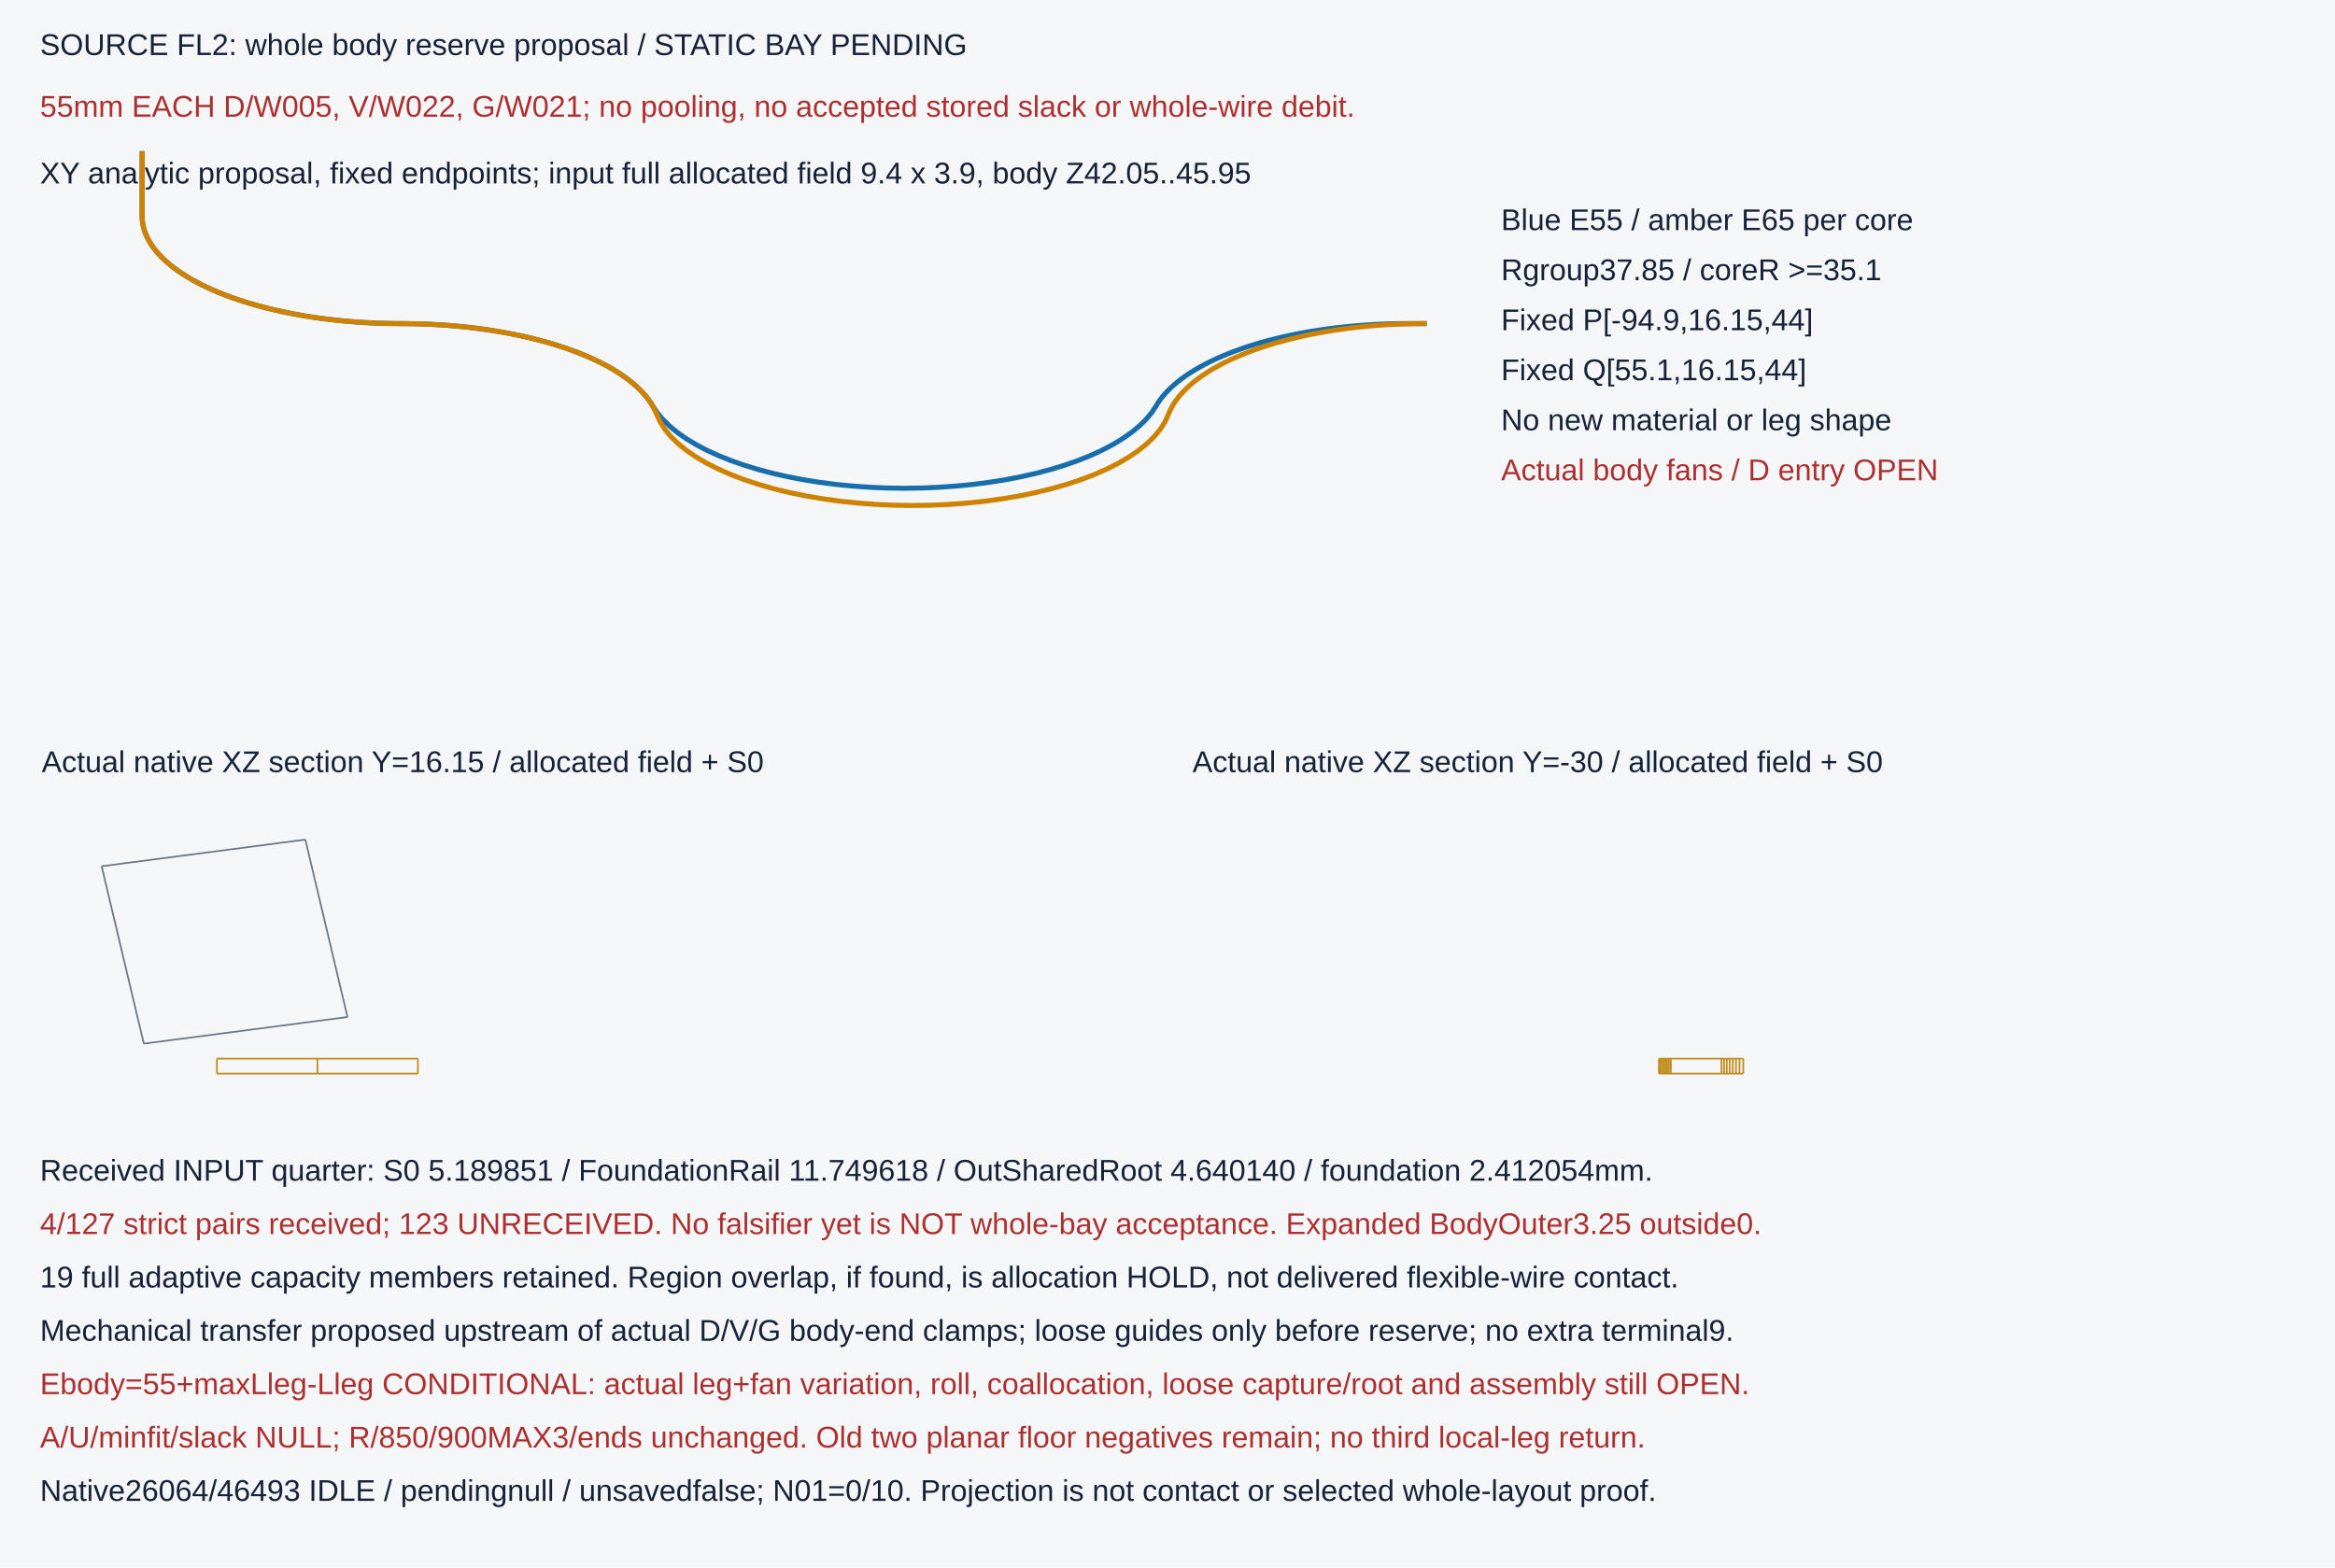
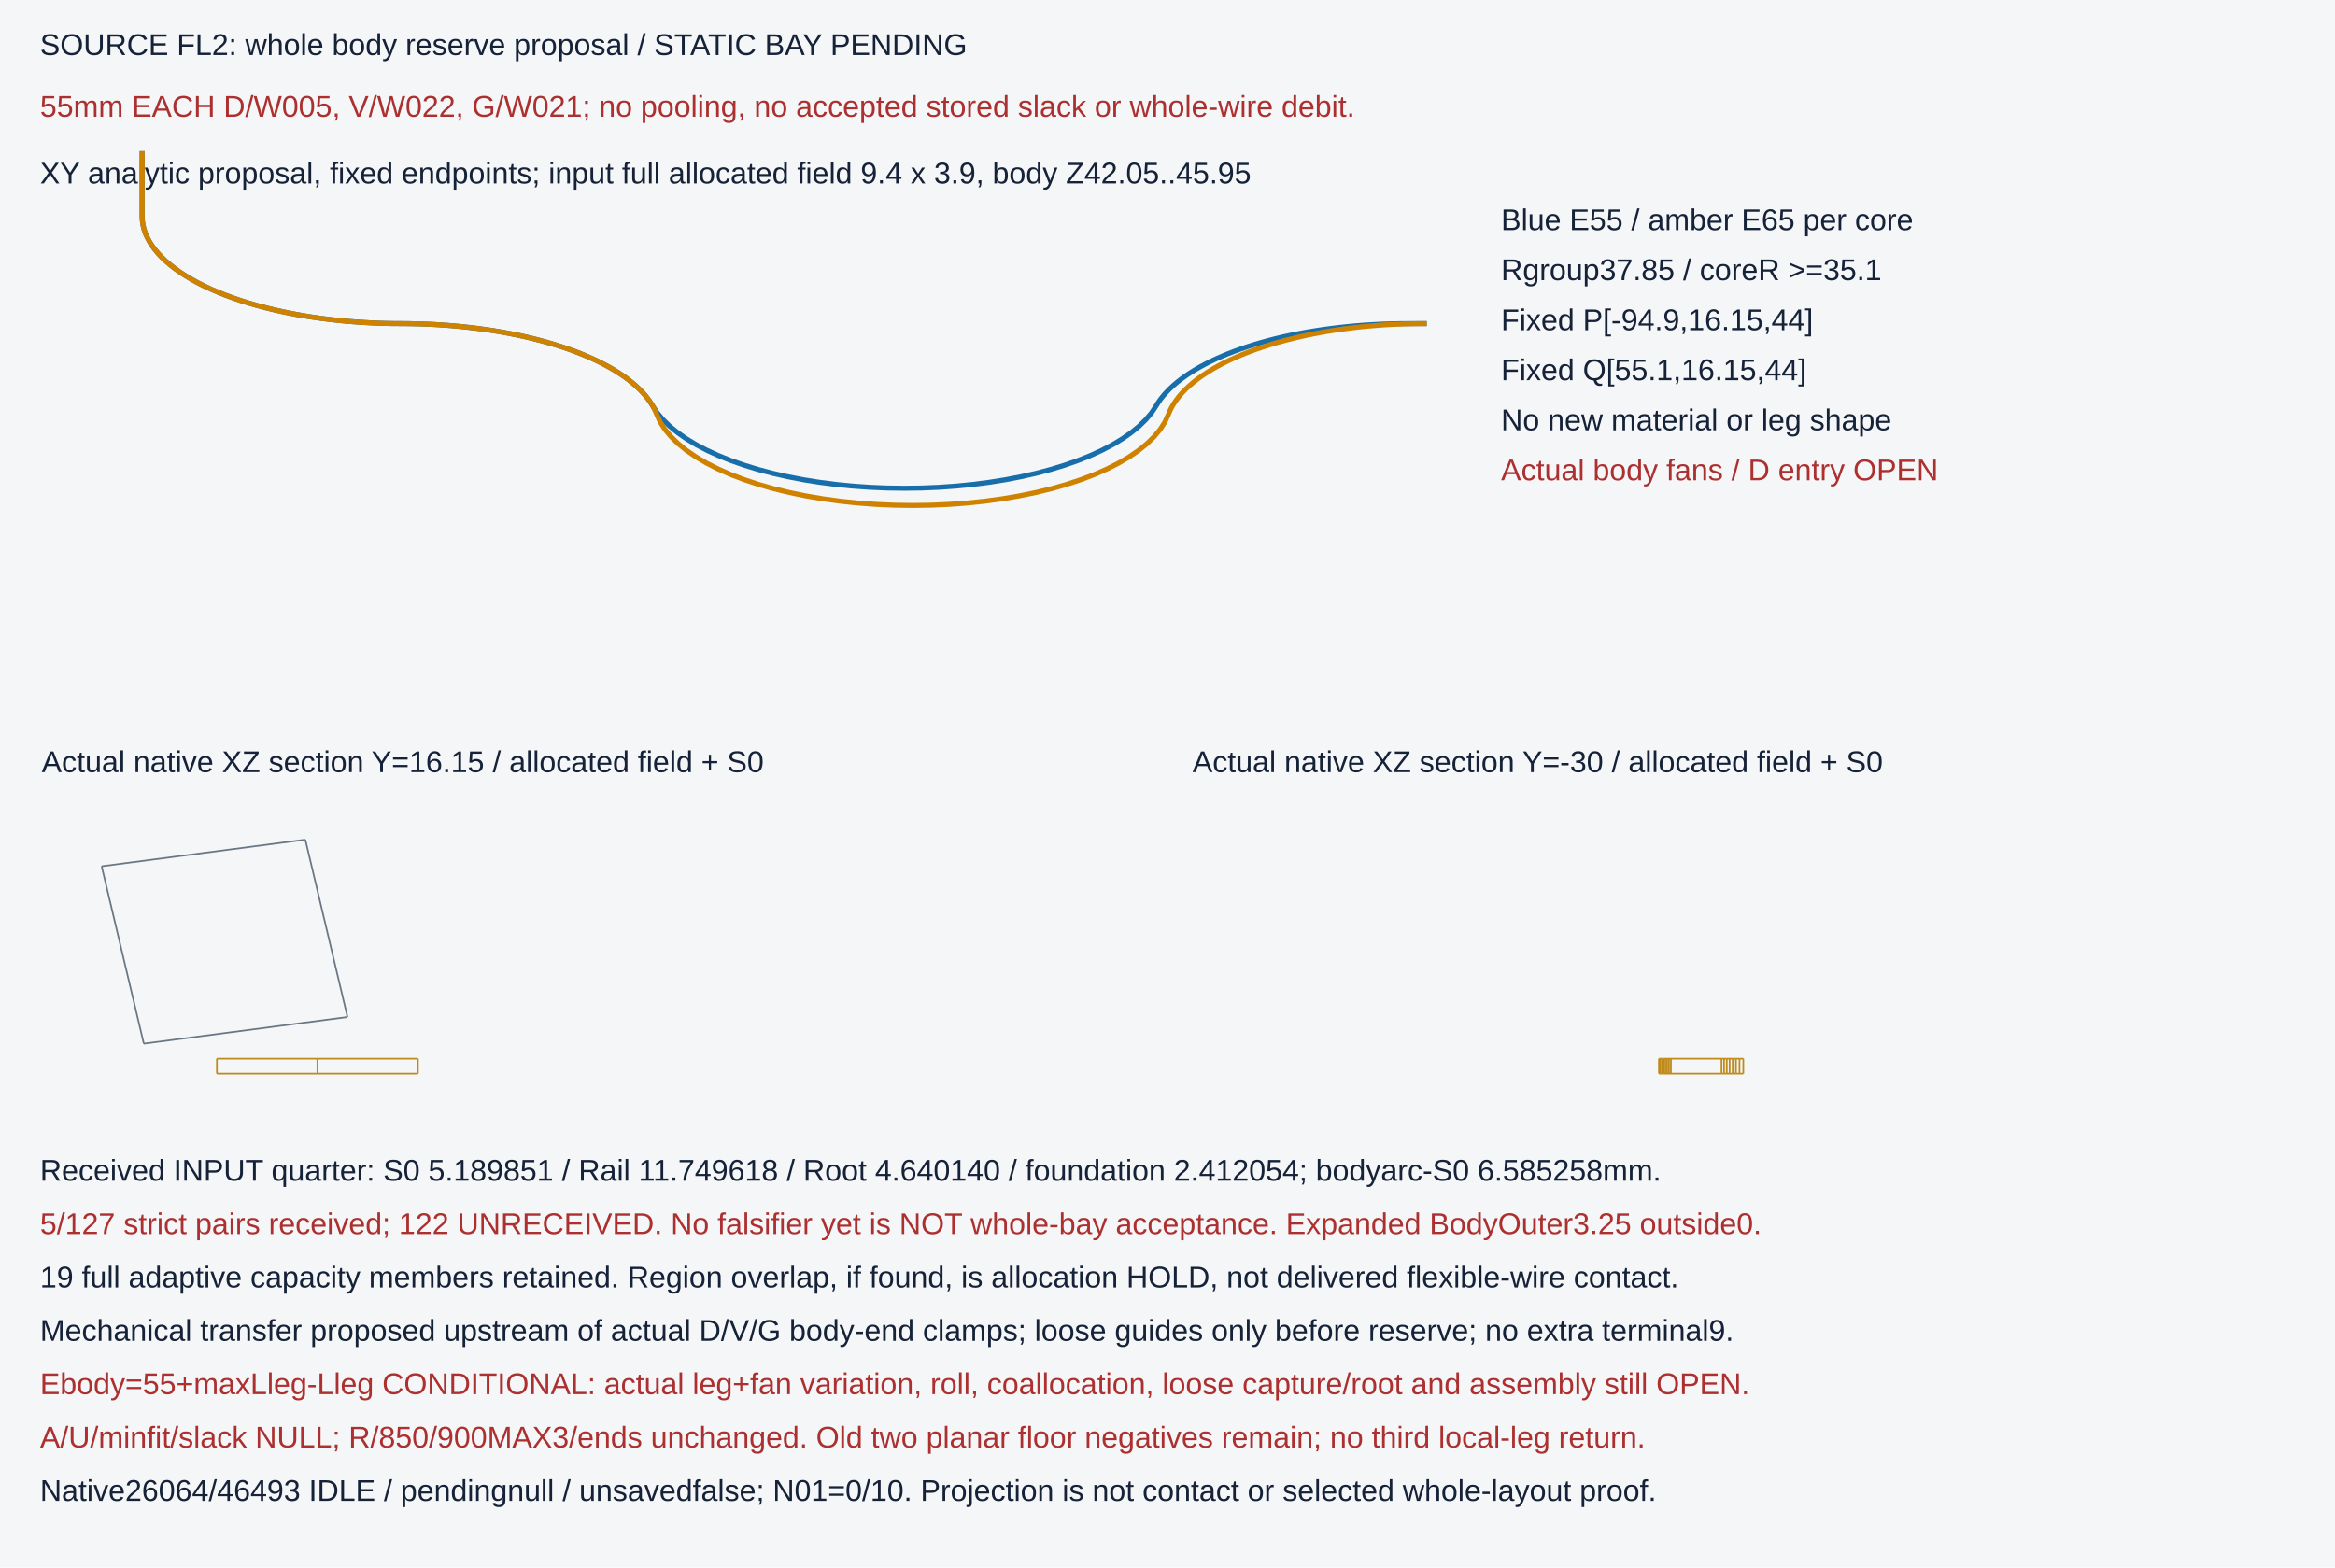
<svg xmlns="http://www.w3.org/2000/svg" width="1400" height="940">
  <rect width="1400" height="940" fill="#f5f6f8" />
  <text x="24" y="33" fill="#152238" font-family="Arial" font-size="18">SOURCE FL2: whole body reserve proposal / STATIC BAY PENDING</text>
  <text x="24" y="70" fill="#ad3030" font-family="Arial" font-size="18">55mm EACH D/W005, V/W022, G/W021; no pooling, no accepted stored slack or whole-wire debit.</text>
  <text x="24" y="110" fill="#152238" font-family="Arial" font-size="18">XY analytic proposal, fixed endpoints; input full allocated field 9.4 x 3.9, body Z42.05..45.95</text>
  <polyline fill="none" stroke="#176eab" stroke-width="3" points="85.22,90.60 85.22,129.70 85.22,129.70 85.34,132.23 85.70,134.75 86.30,137.26 87.14,139.77 88.21,142.25 89.51,144.72 91.05,147.17 92.82,149.58 94.82,151.97 97.04,154.32 99.48,156.64 102.14,158.91 105.01,161.14 108.09,163.32 111.38,165.45 114.86,167.52 118.54,169.54 122.41,171.49 126.45,173.38 130.68,175.20 135.07,176.95 139.63,178.63 144.34,180.23 149.19,181.76 154.19,183.20 159.33,184.56 164.58,185.84 169.96,187.03 175.44,188.13 181.02,189.15 186.70,190.07 192.46,190.90 198.29,191.63 204.18,192.27 210.13,192.81 216.13,193.25 222.17,193.60 228.23,193.85 234.32,194.00 240.41,194.04 245.59,194.08 250.77,194.19 255.93,194.37 261.08,194.62 266.20,194.94 271.30,195.33 276.36,195.80 281.38,196.33 286.35,196.93 291.28,197.60 296.14,198.34 300.95,199.14 305.68,200.01 310.35,200.95 314.94,201.95 319.44,203.01 323.85,204.14 328.18,205.32 332.40,206.57 336.52,207.87 340.54,209.23 344.44,210.64 348.23,212.11 351.89,213.63 355.43,215.20 358.85,216.81 362.13,218.48 365.28,220.18 368.28,221.93 371.15,223.72 373.87,225.55 376.44,227.42 378.85,229.32 381.12,231.25 383.22,233.22 385.17,235.21 386.96,237.22 388.58,239.26 390.04,241.33 391.33,243.41 394.08,247.55 397.49,251.61 401.54,255.56 406.22,259.40 411.51,263.09 417.38,266.63 423.81,270.00 430.77,273.19 438.22,276.17 446.14,278.94 454.48,281.49 463.22,283.80 472.31,285.86 481.71,287.67 491.38,289.21 501.28,290.49 511.36,291.48 521.58,292.20 531.89,292.63 542.25,292.77 552.61,292.63 562.92,292.20 573.14,291.48 583.22,290.49 593.11,289.21 602.79,287.67 612.19,285.86 621.28,283.80 630.01,281.49 638.36,278.94 646.28,276.17 653.73,273.19 660.69,270.00 667.12,266.63 672.99,263.09 678.27,259.40 682.96,255.56 687.01,251.61 690.42,247.55 693.17,243.41 694.46,241.33 695.92,239.26 697.54,237.22 699.33,235.21 701.27,233.22 703.38,231.25 705.64,229.32 708.06,227.42 710.63,225.55 713.35,223.72 716.21,221.93 719.22,220.18 722.37,218.48 725.65,216.81 729.06,215.20 732.61,213.63 736.27,212.11 740.06,210.64 743.96,209.23 747.98,207.87 752.10,206.57 756.32,205.32 760.64,204.14 765.06,203.01 769.56,201.95 774.15,200.95 778.81,200.01 783.55,199.14 788.35,198.34 793.22,197.60 798.15,196.93 803.12,196.33 808.14,195.80 813.20,195.33 818.30,194.94 823.42,194.62 828.57,194.37 833.73,194.19 838.91,194.08 844.09,194.04 855.41,194.04" />
  <polyline fill="none" stroke="#ce8200" stroke-width="3" points="85.22,90.60 85.22,129.70 85.22,129.70 85.34,132.23 85.70,134.75 86.30,137.26 87.14,139.77 88.21,142.25 89.51,144.72 91.05,147.17 92.82,149.58 94.82,151.97 97.04,154.32 99.48,156.64 102.14,158.91 105.01,161.14 108.09,163.32 111.38,165.45 114.86,167.52 118.54,169.54 122.41,171.49 126.45,173.38 130.68,175.20 135.07,176.95 139.63,178.63 144.34,180.23 149.19,181.76 154.19,183.20 159.33,184.56 164.58,185.84 169.96,187.03 175.44,188.13 181.02,189.15 186.70,190.07 192.46,190.90 198.29,191.63 204.18,192.27 210.13,192.81 216.13,193.25 222.17,193.60 228.23,193.85 234.32,194.00 240.41,194.04 245.91,194.09 251.40,194.21 256.88,194.41 262.34,194.69 267.77,195.05 273.16,195.49 278.52,196.01 283.82,196.61 289.07,197.29 294.26,198.04 299.39,198.87 304.44,199.78 309.40,200.75 314.29,201.80 319.08,202.93 323.77,204.12 328.35,205.37 332.83,206.70 337.19,208.09 341.42,209.54 345.54,211.06 349.51,212.63 353.36,214.26 357.06,215.95 360.61,217.69 364.01,219.48 367.26,221.32 370.35,223.21 373.27,225.14 376.03,227.11 378.62,229.13 381.03,231.18 383.27,233.26 385.33,235.37 387.20,237.52 388.89,239.69 390.40,241.88 391.72,244.09 392.84,246.33 393.78,248.57 395.84,253.05 398.66,257.46 402.23,261.77 406.52,265.97 411.53,270.03 417.21,273.93 423.54,277.66 430.50,281.19 438.04,284.51 446.13,287.60 454.73,290.44 463.79,293.03 473.27,295.34 483.12,297.37 493.29,299.10 503.73,300.53 514.40,301.65 525.22,302.45 536.16,302.94 547.15,303.10 558.14,302.94 569.07,302.45 579.90,301.65 590.56,300.53 601.00,299.10 611.17,297.37 621.02,295.34 630.50,293.03 639.56,290.44 648.16,287.60 656.25,284.51 663.79,281.19 670.75,277.66 677.08,273.93 682.77,270.03 687.77,265.97 692.06,261.77 695.63,257.46 698.45,253.05 700.51,248.57 701.45,246.33 702.58,244.09 703.89,241.88 705.40,239.69 707.09,237.52 708.97,235.37 711.02,233.26 713.26,231.18 715.67,229.13 718.26,227.11 721.02,225.14 723.94,223.21 727.03,221.32 730.28,219.48 733.68,217.69 737.24,215.95 740.94,214.26 744.78,212.63 748.76,211.06 752.87,209.54 757.10,208.09 761.46,206.70 765.94,205.37 770.53,204.12 775.22,202.93 780.00,201.80 784.89,200.75 789.86,199.78 794.90,198.87 800.03,198.04 805.22,197.29 810.47,196.61 815.78,196.01 821.13,195.49 826.53,195.05 831.96,194.69 837.41,194.41 842.89,194.21 848.38,194.09 853.88,194.04 855.41,194.04" />
  <text x="900" y="138" fill="#152238" font-family="Arial" font-size="18">Blue E55 / amber E65 per core</text>
  <text x="900" y="168" fill="#152238" font-family="Arial" font-size="18">Rgroup37.85 / coreR &gt;=35.1</text>
  <text x="900" y="198" fill="#152238" font-family="Arial" font-size="18">Fixed P[-94.9,16.15,44]</text>
  <text x="900" y="228" fill="#152238" font-family="Arial" font-size="18">Fixed Q[55.1,16.15,44]</text>
  <text x="900" y="258" fill="#152238" font-family="Arial" font-size="18">No new material or leg shape</text>
  <text x="900" y="288" fill="#ad3030" font-family="Arial" font-size="18">Actual body fans / D entry OPEN</text>
  <text x="25" y="463" fill="#152238" font-family="Arial" font-size="18">Actual native XZ section Y=16.15 / allocated field + S0</text>
  <polyline fill="none" stroke="#bf8a19" stroke-width="1" points="130.05,643.78 130.05,634.82" />
  <polyline fill="none" stroke="#bf8a19" stroke-width="1" points="190.31,643.78 130.05,643.78" />
  <polyline fill="none" stroke="#bf8a19" stroke-width="1" points="190.31,634.82 130.05,634.82" />
  <polyline fill="none" stroke="#bf8a19" stroke-width="1" points="190.31,643.78 190.31,634.82" />
  <polyline fill="none" stroke="#bf8a19" stroke-width="1" points="250.57,634.82 190.31,634.82" />
  <polyline fill="none" stroke="#bf8a19" stroke-width="1" points="250.57,643.78 190.31,643.78" />
  <polyline fill="none" stroke="#bf8a19" stroke-width="1" points="250.57,643.78 250.57,634.82" />
  <polyline fill="none" stroke="#697684" stroke-width="1" points="183.07,503.46 60.95,519.44" />
  <polyline fill="none" stroke="#697684" stroke-width="1" points="208.35,609.84 183.07,503.46" />
  <polyline fill="none" stroke="#697684" stroke-width="1" points="86.23,625.82 60.95,519.44" />
  <polyline fill="none" stroke="#697684" stroke-width="1" points="208.35,609.84 86.23,625.82" />
  <text x="715" y="463" fill="#152238" font-family="Arial" font-size="18">Actual native XZ section Y=-30 / allocated field + S0</text>
  <polyline fill="none" stroke="#bf8a19" stroke-width="1" points="1001.83,643.78 1001.83,634.82" />
  <polyline fill="none" stroke="#bf8a19" stroke-width="1" points="1032.16,643.78 1001.83,643.78" />
  <polyline fill="none" stroke="#bf8a19" stroke-width="1" points="1001.83,643.78 1000.67,643.78" />
  <polyline fill="none" stroke="#bf8a19" stroke-width="1" points="1032.16,634.82 1001.83,634.82" />
  <polyline fill="none" stroke="#bf8a19" stroke-width="1" points="1001.83,634.82 1000.67,634.82" />
  <polyline fill="none" stroke="#bf8a19" stroke-width="1" points="1045.23,634.82 1042.95,634.82" />
  <polyline fill="none" stroke="#bf8a19" stroke-width="1" points="1045.23,643.78 1045.23,634.82" />
  <polyline fill="none" stroke="#bf8a19" stroke-width="1" points="1042.95,634.82 1040.84,634.82" />
  <polyline fill="none" stroke="#bf8a19" stroke-width="1" points="1042.95,643.78 1042.95,634.82" />
  <polyline fill="none" stroke="#bf8a19" stroke-width="1" points="1040.84,634.82 1038.88,634.82" />
  <polyline fill="none" stroke="#bf8a19" stroke-width="1" points="1040.84,643.78 1040.84,634.82" />
  <polyline fill="none" stroke="#bf8a19" stroke-width="1" points="1038.88,634.82 1037.04,634.82" />
  <polyline fill="none" stroke="#bf8a19" stroke-width="1" points="1038.88,643.78 1038.88,634.82" />
  <polyline fill="none" stroke="#bf8a19" stroke-width="1" points="1037.04,634.82 1035.31,634.82" />
  <polyline fill="none" stroke="#bf8a19" stroke-width="1" points="1037.04,643.78 1037.04,634.82" />
  <polyline fill="none" stroke="#bf8a19" stroke-width="1" points="1035.31,634.82 1033.69,634.82" />
  <polyline fill="none" stroke="#bf8a19" stroke-width="1" points="1035.31,643.78 1035.31,634.82" />
  <polyline fill="none" stroke="#bf8a19" stroke-width="1" points="1033.69,634.82 1032.16,634.82" />
  <polyline fill="none" stroke="#bf8a19" stroke-width="1" points="1033.69,643.78 1033.69,634.82" />
  <polyline fill="none" stroke="#bf8a19" stroke-width="1" points="1032.16,643.78 1032.16,634.82" />
  <polyline fill="none" stroke="#bf8a19" stroke-width="1" points="1045.23,643.78 1042.95,643.78" />
  <polyline fill="none" stroke="#bf8a19" stroke-width="1" points="1042.95,643.78 1040.84,643.78" />
  <polyline fill="none" stroke="#bf8a19" stroke-width="1" points="1040.84,643.78 1038.88,643.78" />
  <polyline fill="none" stroke="#bf8a19" stroke-width="1" points="1038.88,643.78 1037.04,643.78" />
  <polyline fill="none" stroke="#bf8a19" stroke-width="1" points="1037.04,643.78 1035.31,643.78" />
  <polyline fill="none" stroke="#bf8a19" stroke-width="1" points="1035.31,643.78 1033.69,643.78" />
  <polyline fill="none" stroke="#bf8a19" stroke-width="1" points="1033.69,643.78 1032.16,643.78" />
  <polyline fill="none" stroke="#bf8a19" stroke-width="1" points="1000.67,643.78 1000.67,634.82" />
  <polyline fill="none" stroke="#bf8a19" stroke-width="1" points="1000.67,643.78 999.56,643.78" />
  <polyline fill="none" stroke="#bf8a19" stroke-width="1" points="1000.67,634.82 999.56,634.82" />
  <polyline fill="none" stroke="#bf8a19" stroke-width="1" points="999.56,643.78 999.56,634.82" />
  <polyline fill="none" stroke="#bf8a19" stroke-width="1" points="999.56,643.78 998.50,643.78" />
  <polyline fill="none" stroke="#bf8a19" stroke-width="1" points="999.56,634.82 998.50,634.82" />
  <polyline fill="none" stroke="#bf8a19" stroke-width="1" points="998.50,643.78 998.50,634.82" />
  <polyline fill="none" stroke="#bf8a19" stroke-width="1" points="998.50,643.78 997.48,643.78" />
  <polyline fill="none" stroke="#bf8a19" stroke-width="1" points="998.50,634.82 997.48,634.82" />
  <polyline fill="none" stroke="#bf8a19" stroke-width="1" points="997.48,643.78 997.48,634.82" />
  <polyline fill="none" stroke="#bf8a19" stroke-width="1" points="997.48,643.78 996.49,643.78" />
  <polyline fill="none" stroke="#bf8a19" stroke-width="1" points="997.48,634.82 996.49,634.82" />
  <polyline fill="none" stroke="#bf8a19" stroke-width="1" points="996.49,643.78 996.49,634.82" />
  <polyline fill="none" stroke="#bf8a19" stroke-width="1" points="996.49,643.78 995.55,643.78" />
  <polyline fill="none" stroke="#bf8a19" stroke-width="1" points="996.49,634.82 995.55,634.82" />
  <polyline fill="none" stroke="#bf8a19" stroke-width="1" points="995.55,643.78 995.55,634.82" />
  <polyline fill="none" stroke="#bf8a19" stroke-width="1" points="995.55,643.78 994.65,643.78" />
  <polyline fill="none" stroke="#bf8a19" stroke-width="1" points="995.55,634.82 994.65,634.82" />
  <polyline fill="none" stroke="#bf8a19" stroke-width="1" points="994.65,643.78 994.65,634.82" />
-   <text x="24" y="708" fill="#152238" font-family="Arial" font-size="18">Received INPUT quarter: S0 5.189851 / FoundationRail 11.749618 / OutSharedRoot 4.640140 / foundation 2.412054mm.</text>
-   <text x="24" y="740" fill="#ad3030" font-family="Arial" font-size="18">4/127 strict pairs received; 123 UNRECEIVED. No falsifier yet is NOT whole-bay acceptance. Expanded BodyOuter3.25 outside0.</text>
+   <text x="24" y="708" fill="#152238" font-family="Arial" font-size="18">Received INPUT quarter: S0 5.189851 / Rail 11.749618 / Root 4.640140 / foundation 2.412054; bodyarc-S0 6.585258mm.</text>
+   <text x="24" y="740" fill="#ad3030" font-family="Arial" font-size="18">5/127 strict pairs received; 122 UNRECEIVED. No falsifier yet is NOT whole-bay acceptance. Expanded BodyOuter3.25 outside0.</text>
  <text x="24" y="772" fill="#152238" font-family="Arial" font-size="18">19 full adaptive capacity members retained. Region overlap, if found, is allocation HOLD, not delivered flexible-wire contact.</text>
  <text x="24" y="804" fill="#152238" font-family="Arial" font-size="18">Mechanical transfer proposed upstream of actual D/V/G body-end clamps; loose guides only before reserve; no extra terminal9.</text>
  <text x="24" y="836" fill="#ad3030" font-family="Arial" font-size="18">Ebody=55+maxLleg-Lleg CONDITIONAL: actual leg+fan variation, roll, coallocation, loose capture/root and assembly still OPEN.</text>
  <text x="24" y="868" fill="#ad3030" font-family="Arial" font-size="18">A/U/minfit/slack NULL; R/850/900MAX3/ends unchanged. Old two planar floor negatives remain; no third local-leg return.</text>
  <text x="24" y="900" fill="#152238" font-family="Arial" font-size="18">Native26064/46493 IDLE / pendingnull / unsavedfalse; N01=0/10. Projection is not contact or selected whole-layout proof.</text>
</svg>
